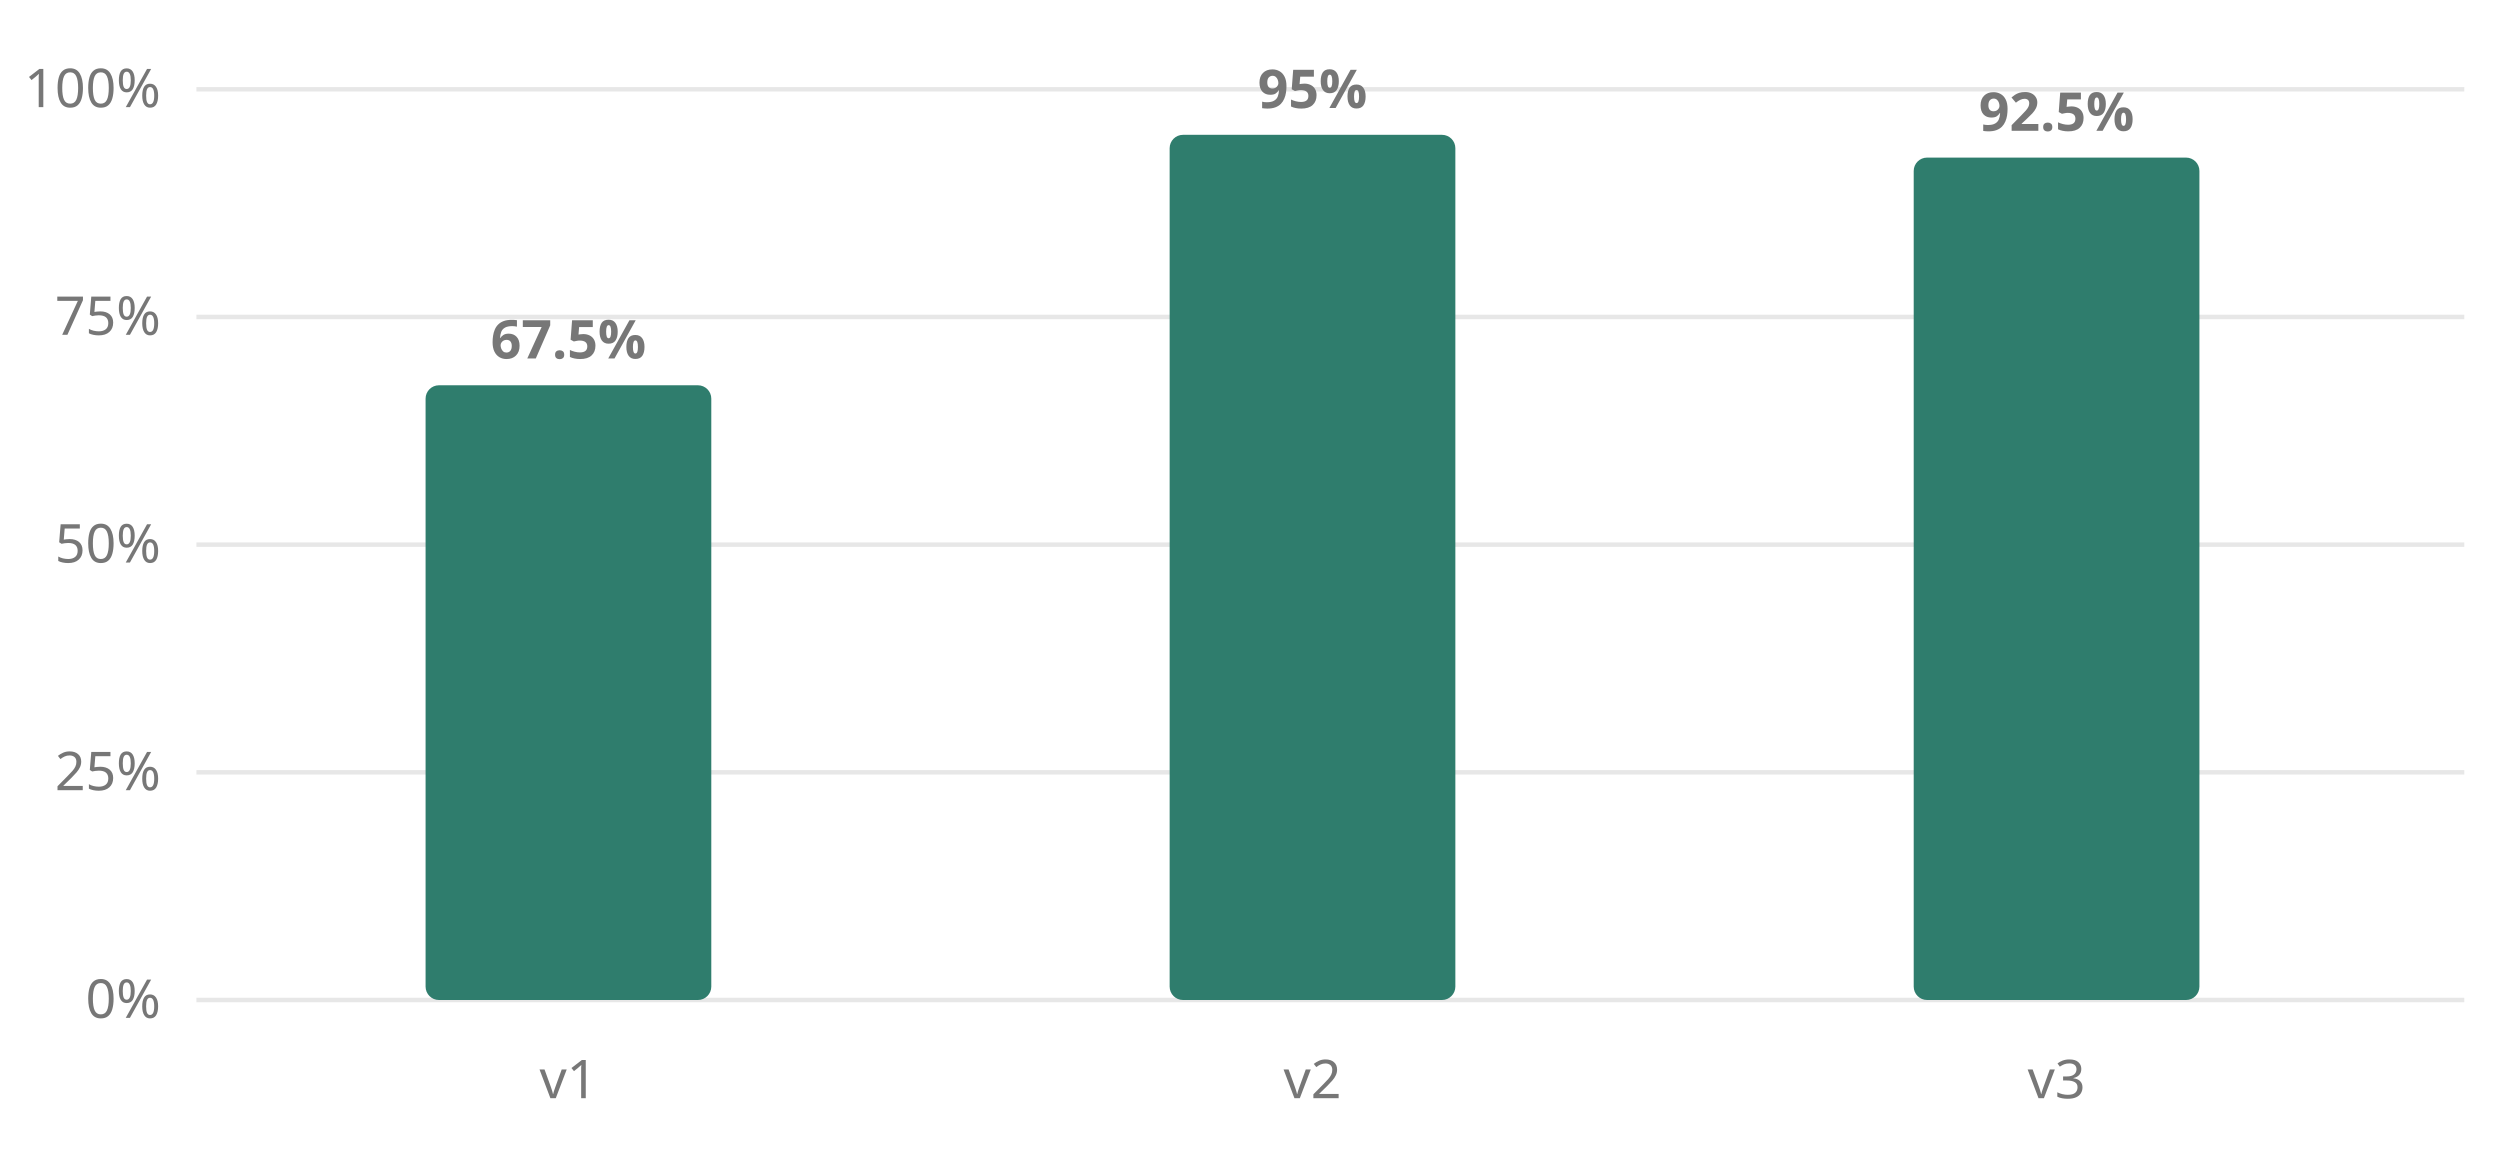
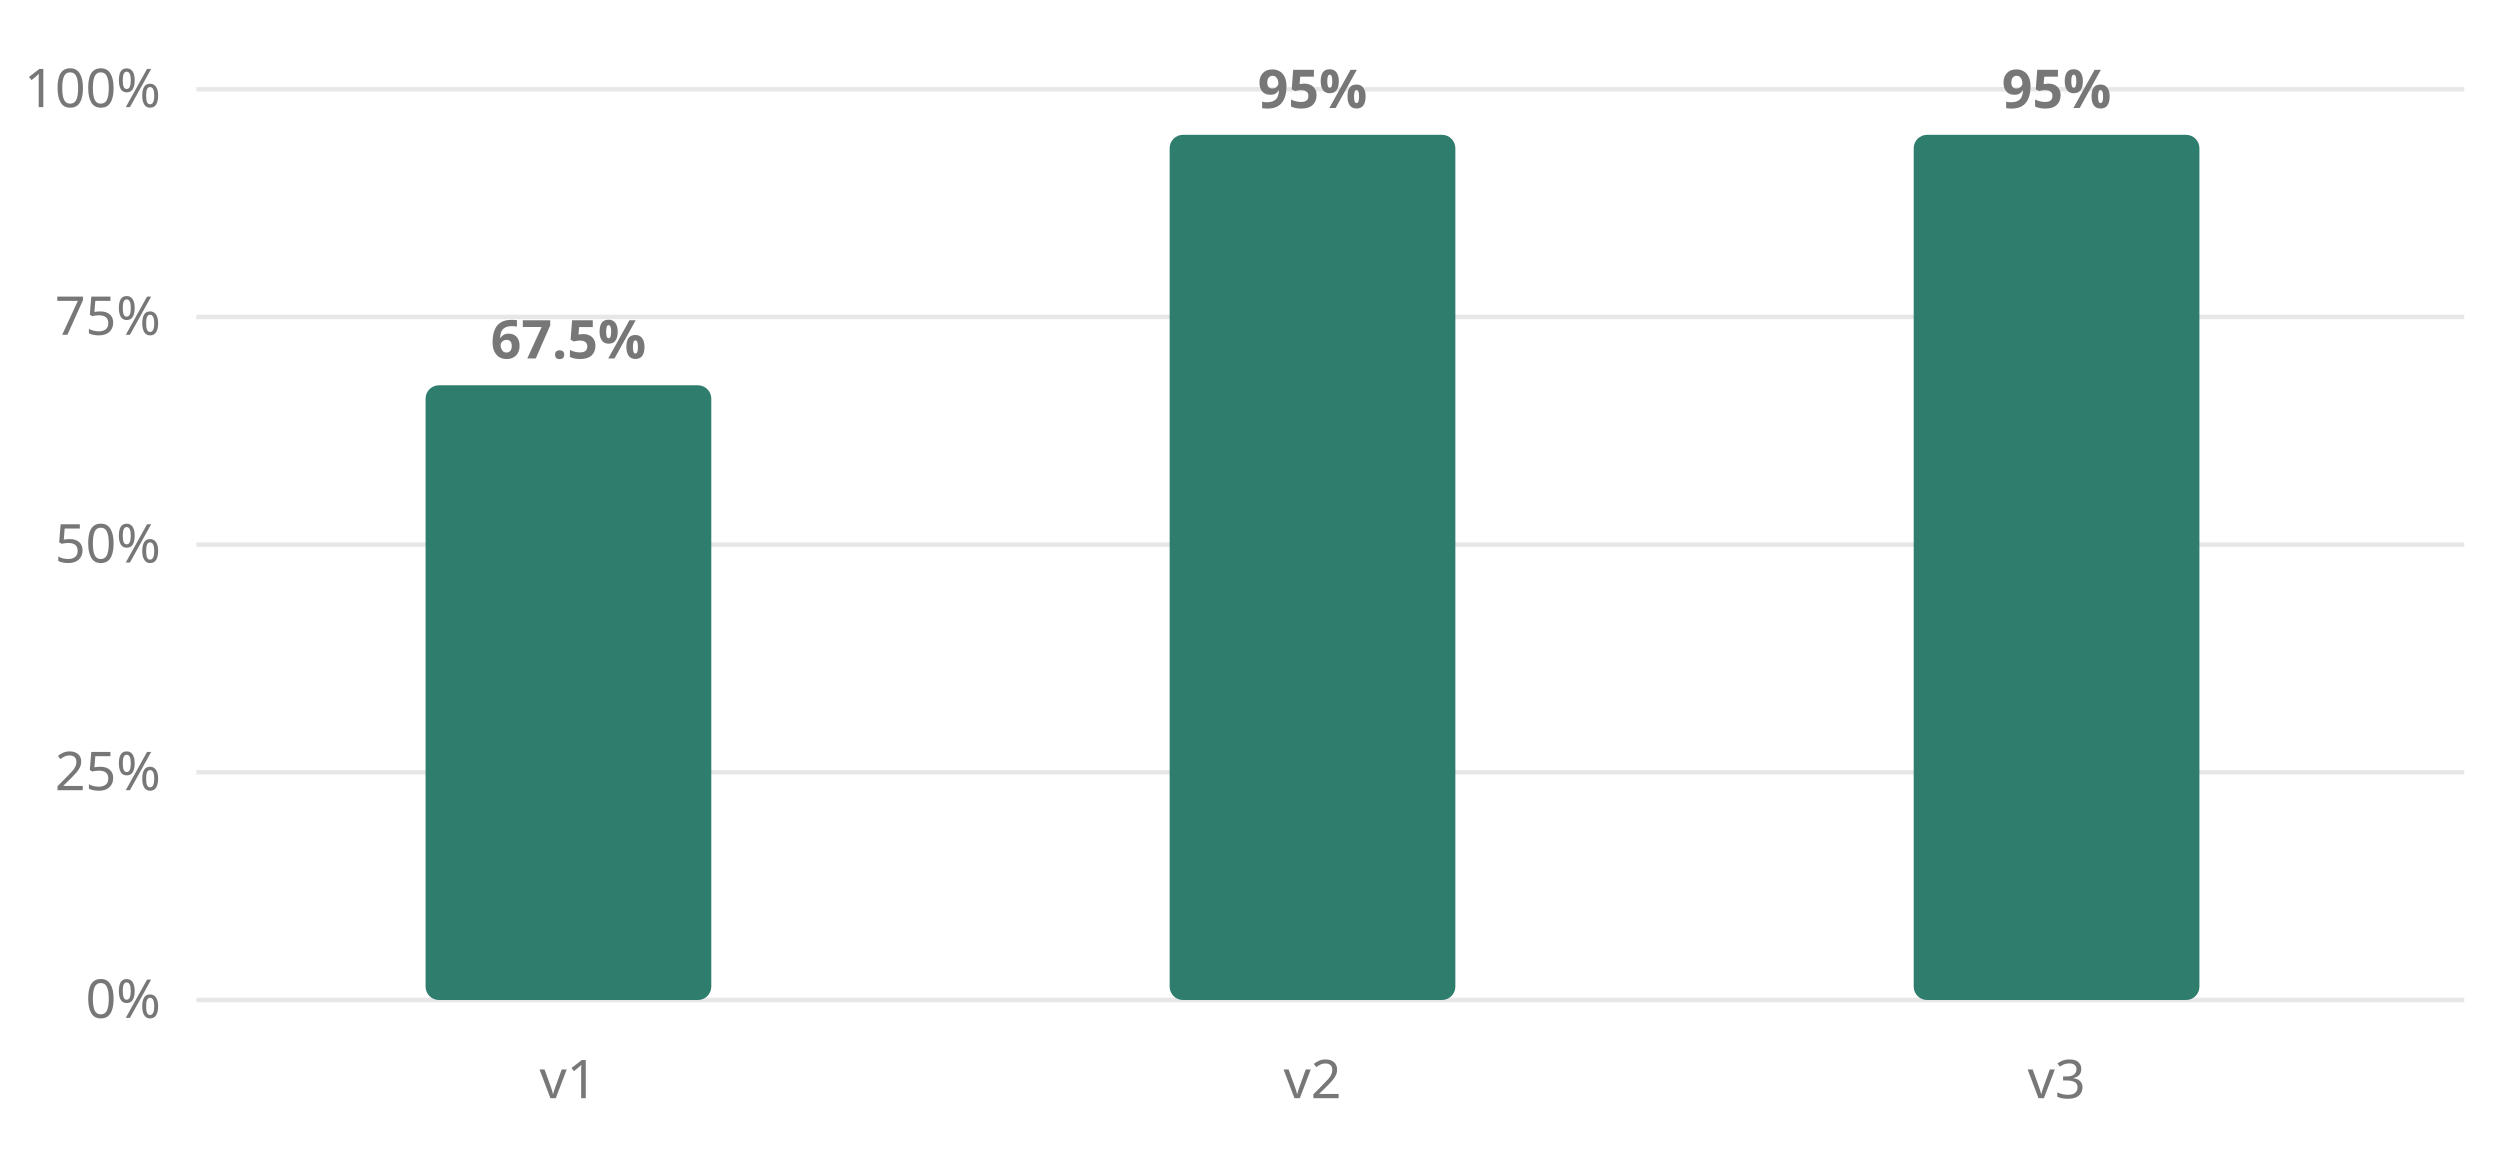
<svg xmlns="http://www.w3.org/2000/svg" viewBox="0 0 560 260" width="560" height="260" role="img" aria-label="Pass rate by prompt version">
  <style>.g{stroke:#8883;stroke-width:1}.t{font:12px system-ui,sans-serif;fill:#777}.v{font:600 12px system-ui,sans-serif;fill:#777}.b{fill:#2f7d6d}</style>
  <line x1="44" x2="552" y1="224" y2="224" class="g" />
  <text x="36" y="228" text-anchor="end" class="t">0%</text>
  <line x1="44" x2="552" y1="173" y2="173" class="g" />
  <text x="36" y="177" text-anchor="end" class="t">25%</text>
  <line x1="44" x2="552" y1="122" y2="122" class="g" />
  <text x="36" y="126" text-anchor="end" class="t">50%</text>
  <line x1="44" x2="552" y1="71" y2="71" class="g" />
  <text x="36" y="75" text-anchor="end" class="t">75%</text>
  <line x1="44" x2="552" y1="20" y2="20" class="g" />
  <text x="36" y="24" text-anchor="end" class="t">100%</text>
  <rect x="95.33" y="86.3" width="64" height="137.7" rx="3" class="b" />
  <text x="127.33" y="80.3" text-anchor="middle" class="v">67.5%</text>
  <text x="127.33" y="246" text-anchor="middle" class="t">v1</text>
  <rect x="262" y="30.2" width="64" height="193.8" rx="3" class="b" />
  <text x="294" y="24.2" text-anchor="middle" class="v">95%</text>
  <text x="294" y="246" text-anchor="middle" class="t">v2</text>
-   <rect x="428.67" y="35.3" width="64" height="188.7" rx="3" class="b" />
-   <text x="460.67" y="29.3" text-anchor="middle" class="v">92.5%</text>
+   <rect x="428.67" y="30.2" width="64" height="193.8" rx="3" class="b" />
+   <text x="460.67" y="24.2" text-anchor="middle" class="v">95%</text>
  <text x="460.67" y="246" text-anchor="middle" class="t">v3</text>
</svg>
